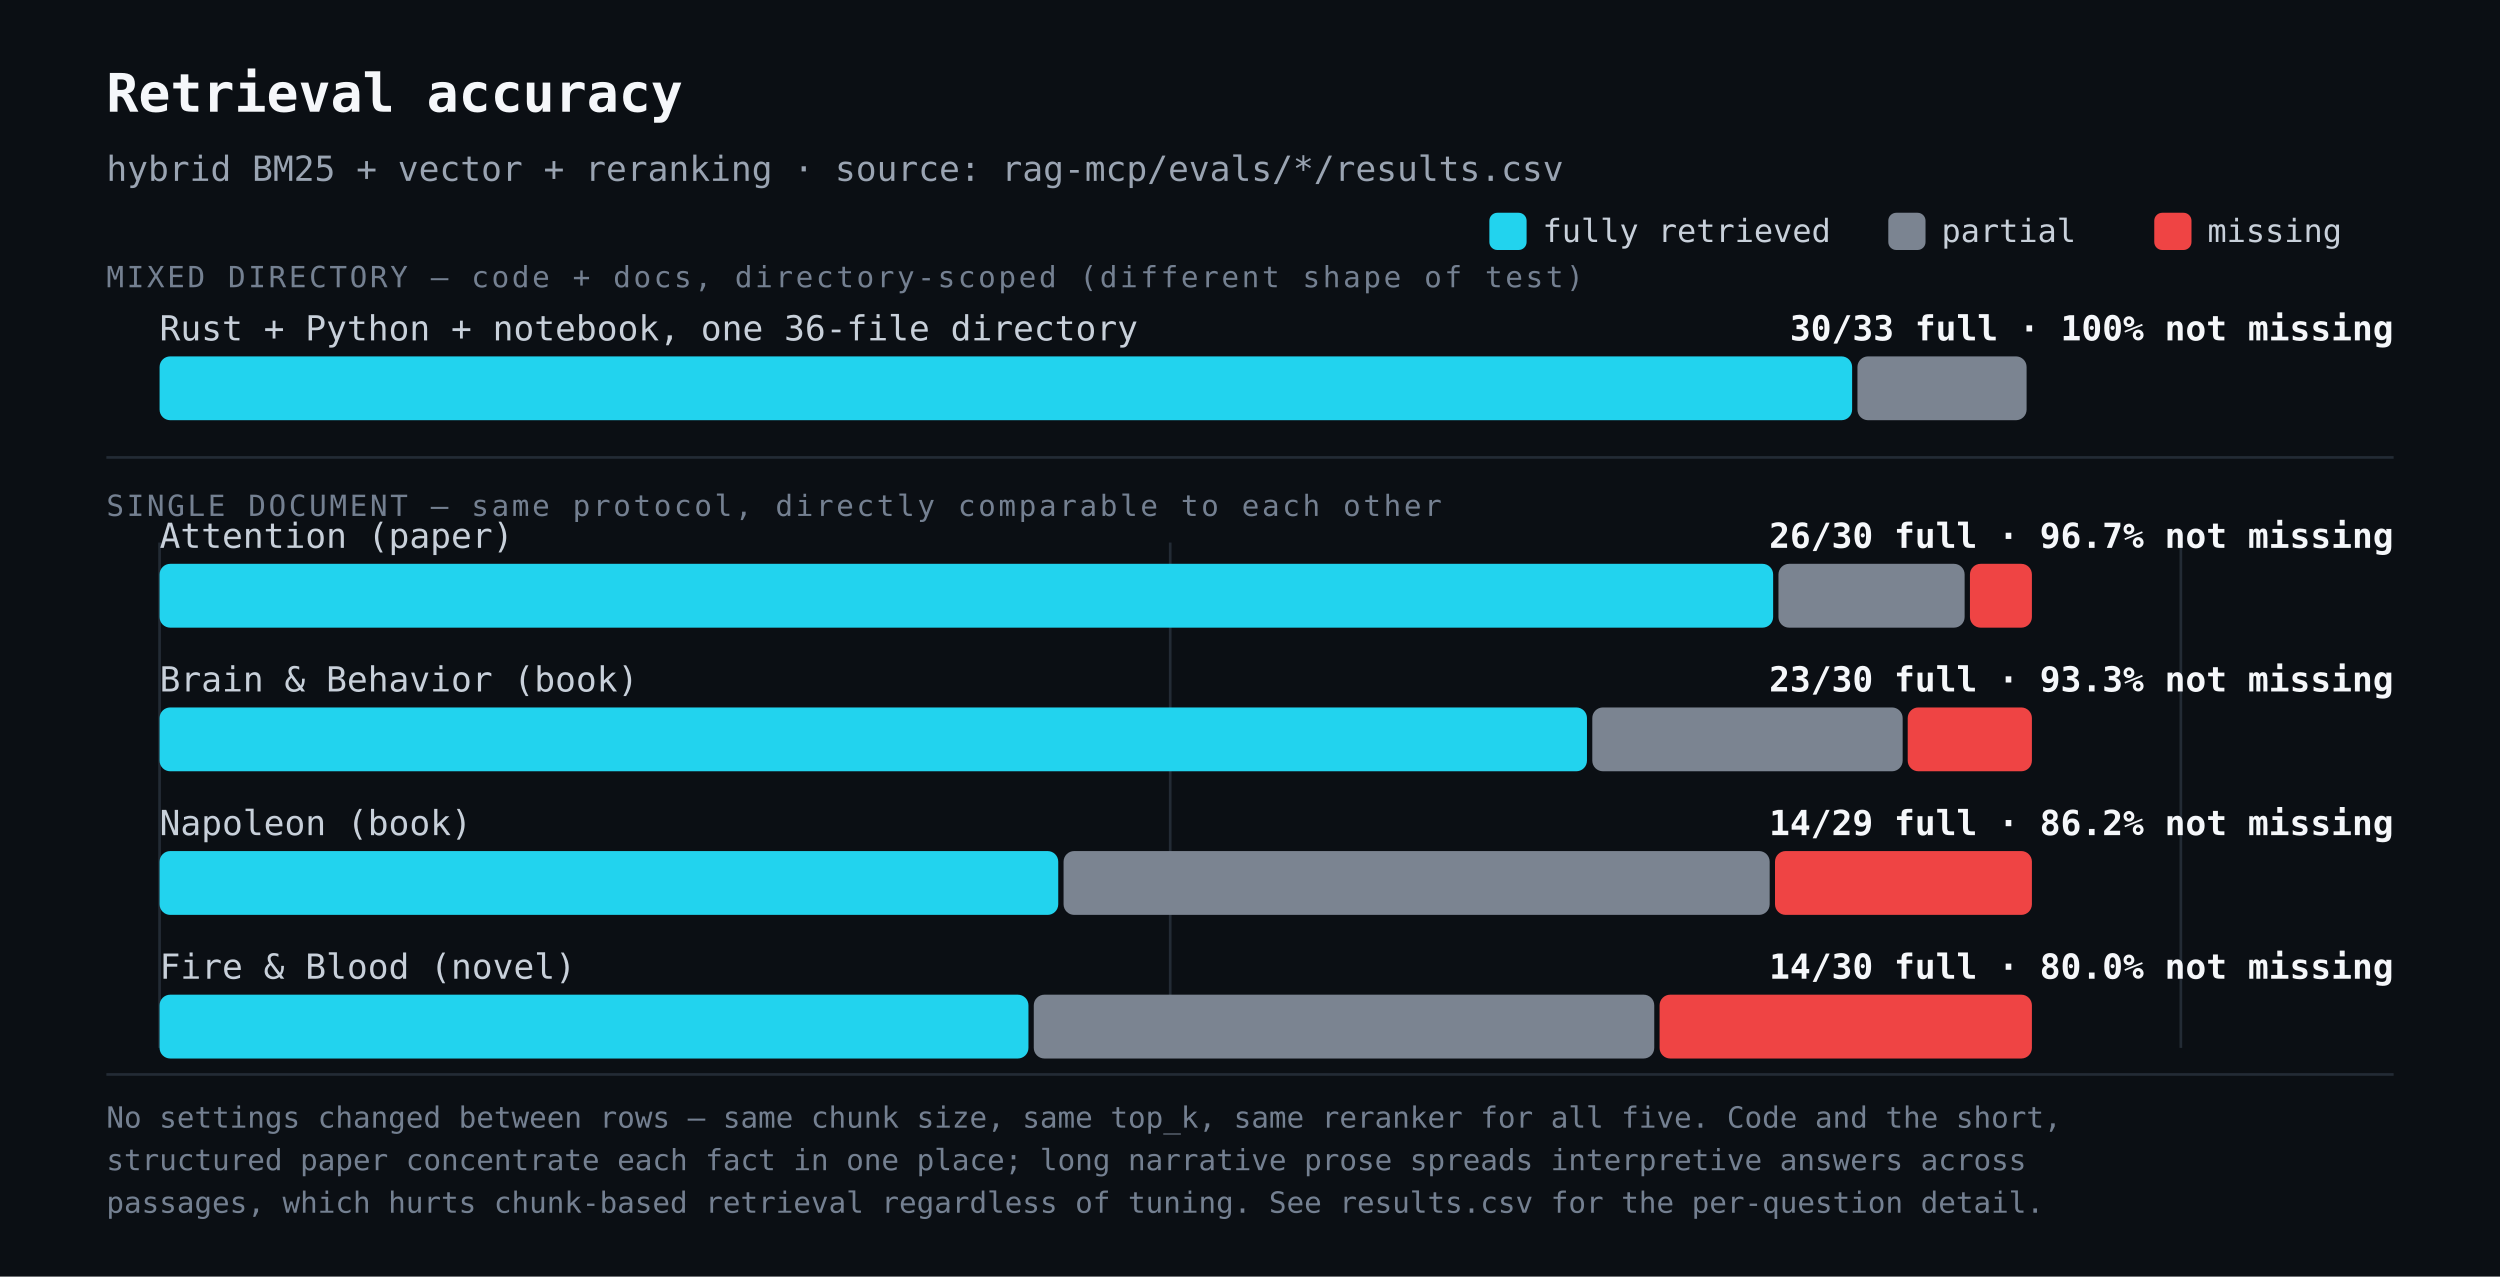
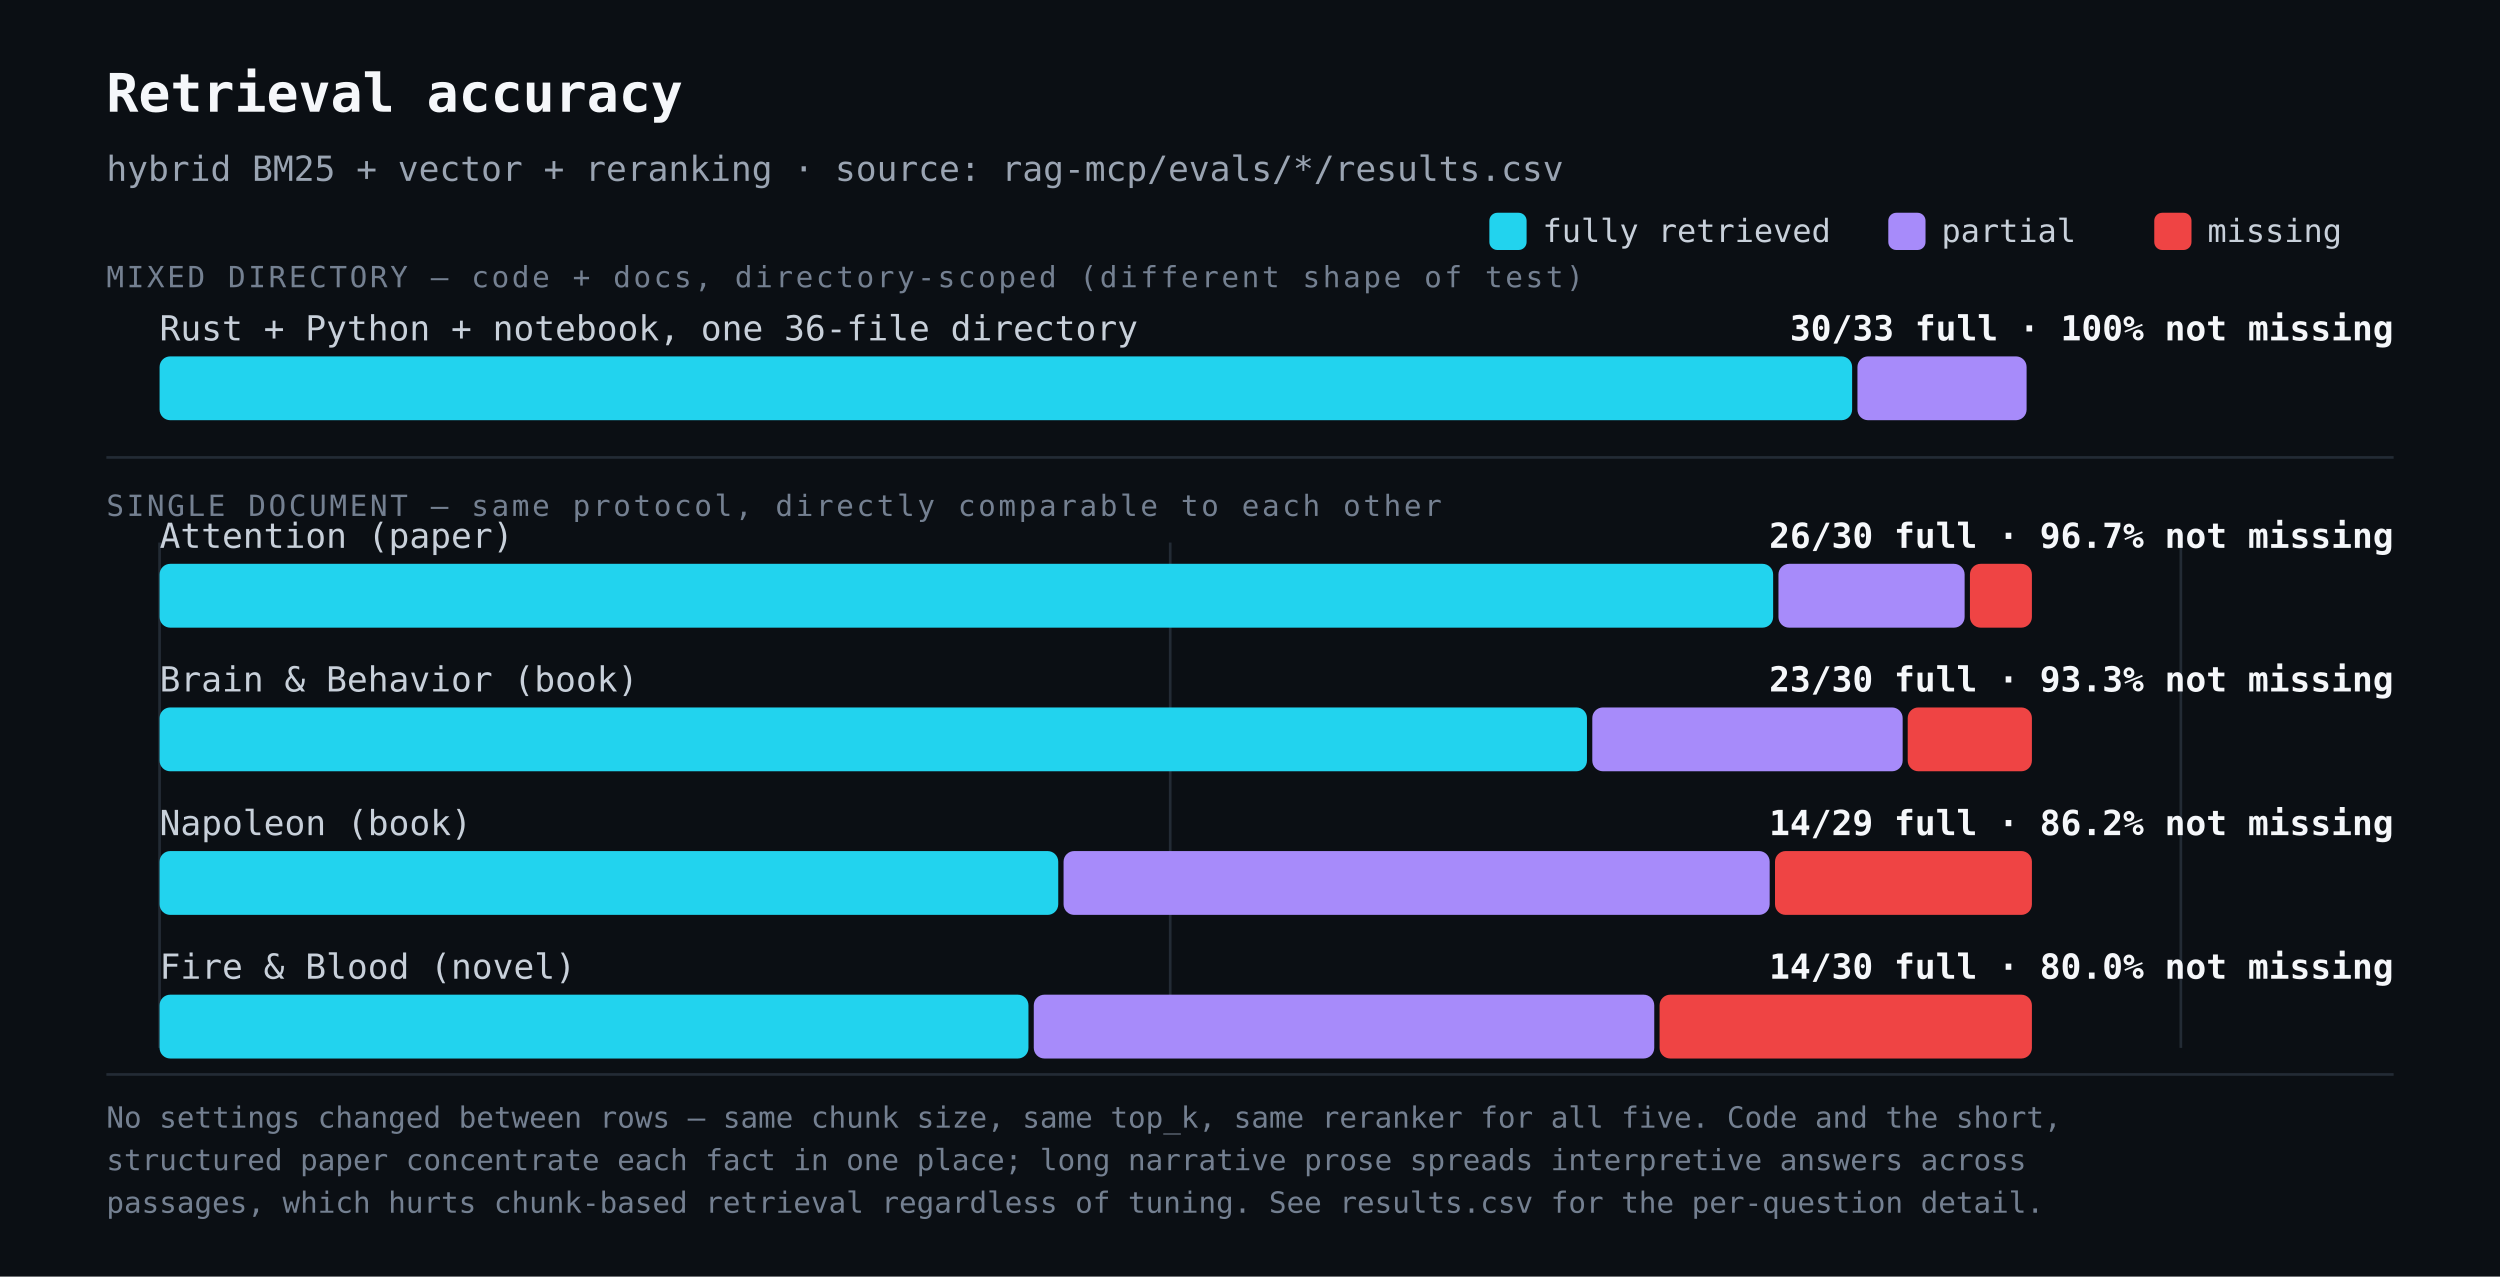
<svg xmlns="http://www.w3.org/2000/svg" width="940" height="480" viewBox="0 0 940 480" role="img" aria-labelledby="title desc">
  <rect width="940" height="480" fill="#0b0f14" />
  <text x="40" y="42" fill="#f5f7fa" font-family="ui-monospace, SFMono-Regular, Menlo, monospace" font-size="20" font-weight="700">Retrieval accuracy</text>
  <text x="40" y="68" fill="#9aa4b2" font-family="ui-monospace, SFMono-Regular, Menlo, monospace" font-size="13">hybrid BM25 + vector + reranking · source: rag-mcp/evals/*/results.csv</text>
  <g font-family="ui-monospace, SFMono-Regular, Menlo, monospace" font-size="12">
    <rect x="560" y="80" width="14" height="14" rx="3" fill="#22d3ee" />
    <text x="580" y="91" fill="#c8d0da">fully retrieved</text>
-     <rect x="710" y="80" width="14" height="14" rx="3" fill="#7b8491" />
+     <rect x="710" y="80" width="14" height="14" rx="3" fill="#a78bfa" />
    <text x="730" y="91" fill="#c8d0da">partial</text>
    <rect x="810" y="80" width="14" height="14" rx="3" fill="#ef4444" />
    <text x="830" y="91" fill="#c8d0da">missing</text>
  </g>
  <text x="40" y="108" fill="#748091" font-family="ui-monospace, SFMono-Regular, Menlo, monospace" font-size="11" letter-spacing="1">MIXED DIRECTORY — code + docs, directory-scoped (different shape of test)</text>
  <g font-family="ui-monospace, SFMono-Regular, Menlo, monospace" font-size="13">
    <text x="60" y="128" fill="#c8d0da">Rust + Python + notebook, one 36-file directory</text>
    <text x="900" y="128" fill="#f5f7fa" text-anchor="end" font-weight="700">30/33 full · 100% not missing</text>
    <rect x="60.0" y="134" width="636.4" height="24" rx="4" fill="#22d3ee" />
-     <rect x="698.4" y="134" width="63.6" height="24" rx="4" fill="#7b8491" />
+     <rect x="698.4" y="134" width="63.6" height="24" rx="4" fill="#a78bfa" />
  </g>
  <line x1="40" y1="172" x2="900" y2="172" stroke="#232b35" />
  <text x="40" y="194" fill="#748091" font-family="ui-monospace, SFMono-Regular, Menlo, monospace" font-size="11" letter-spacing="1">SINGLE DOCUMENT — same protocol, directly comparable to each other</text>
  <line x1="60" y1="204" x2="60" y2="394" stroke="#232b35" />
  <line x1="440" y1="204" x2="440" y2="394" stroke="#232b35" />
  <line x1="820" y1="204" x2="820" y2="394" stroke="#232b35" />
  <g font-family="ui-monospace, SFMono-Regular, Menlo, monospace" font-size="13">
    <text x="60" y="206" fill="#c8d0da">Attention (paper)</text>
    <text x="900" y="206" fill="#f5f7fa" text-anchor="end" font-weight="700">26/30 full · 96.7% not missing</text>
    <rect x="60.0" y="212" width="606.7" height="24" rx="4" fill="#22d3ee" />
-     <rect x="668.7" y="212" width="70.0" height="24" rx="4" fill="#7b8491" />
+     <rect x="668.7" y="212" width="70.0" height="24" rx="4" fill="#a78bfa" />
    <rect x="740.7" y="212" width="23.3" height="24" rx="4" fill="#ef4444" />
    <text x="60" y="260" fill="#c8d0da">Brain &amp; Behavior (book)</text>
    <text x="900" y="260" fill="#f5f7fa" text-anchor="end" font-weight="700">23/30 full · 93.3% not missing</text>
    <rect x="60.0" y="266" width="536.7" height="24" rx="4" fill="#22d3ee" />
-     <rect x="598.7" y="266" width="116.7" height="24" rx="4" fill="#7b8491" />
+     <rect x="598.7" y="266" width="116.7" height="24" rx="4" fill="#a78bfa" />
    <rect x="717.3" y="266" width="46.7" height="24" rx="4" fill="#ef4444" />
    <text x="60" y="314" fill="#c8d0da">Napoleon (book)</text>
    <text x="900" y="314" fill="#f5f7fa" text-anchor="end" font-weight="700">14/29 full · 86.2% not missing</text>
    <rect x="60.0" y="320" width="337.9" height="24" rx="4" fill="#22d3ee" />
-     <rect x="399.9" y="320" width="265.5" height="24" rx="4" fill="#7b8491" />
+     <rect x="399.9" y="320" width="265.5" height="24" rx="4" fill="#a78bfa" />
    <rect x="667.4" y="320" width="96.6" height="24" rx="4" fill="#ef4444" />
    <text x="60" y="368" fill="#c8d0da">Fire &amp; Blood (novel)</text>
    <text x="900" y="368" fill="#f5f7fa" text-anchor="end" font-weight="700">14/30 full · 80.0% not missing</text>
    <rect x="60.0" y="374" width="326.7" height="24" rx="4" fill="#22d3ee" />
-     <rect x="388.7" y="374" width="233.3" height="24" rx="4" fill="#7b8491" />
+     <rect x="388.7" y="374" width="233.3" height="24" rx="4" fill="#a78bfa" />
    <rect x="624.0" y="374" width="140.0" height="24" rx="4" fill="#ef4444" />
  </g>
  <line x1="40" y1="404" x2="900" y2="404" stroke="#232b35" />
  <text x="40" y="424" fill="#748091" font-family="ui-monospace, SFMono-Regular, Menlo, monospace" font-size="11">No settings changed between rows — same chunk size, same top_k, same reranker for all five. Code and the short,</text>
  <text x="40" y="440" fill="#748091" font-family="ui-monospace, SFMono-Regular, Menlo, monospace" font-size="11">structured paper concentrate each fact in one place; long narrative prose spreads interpretive answers across</text>
  <text x="40" y="456" fill="#748091" font-family="ui-monospace, SFMono-Regular, Menlo, monospace" font-size="11">passages, which hurts chunk-based retrieval regardless of tuning. See results.csv for the per-question detail.</text>
</svg>
